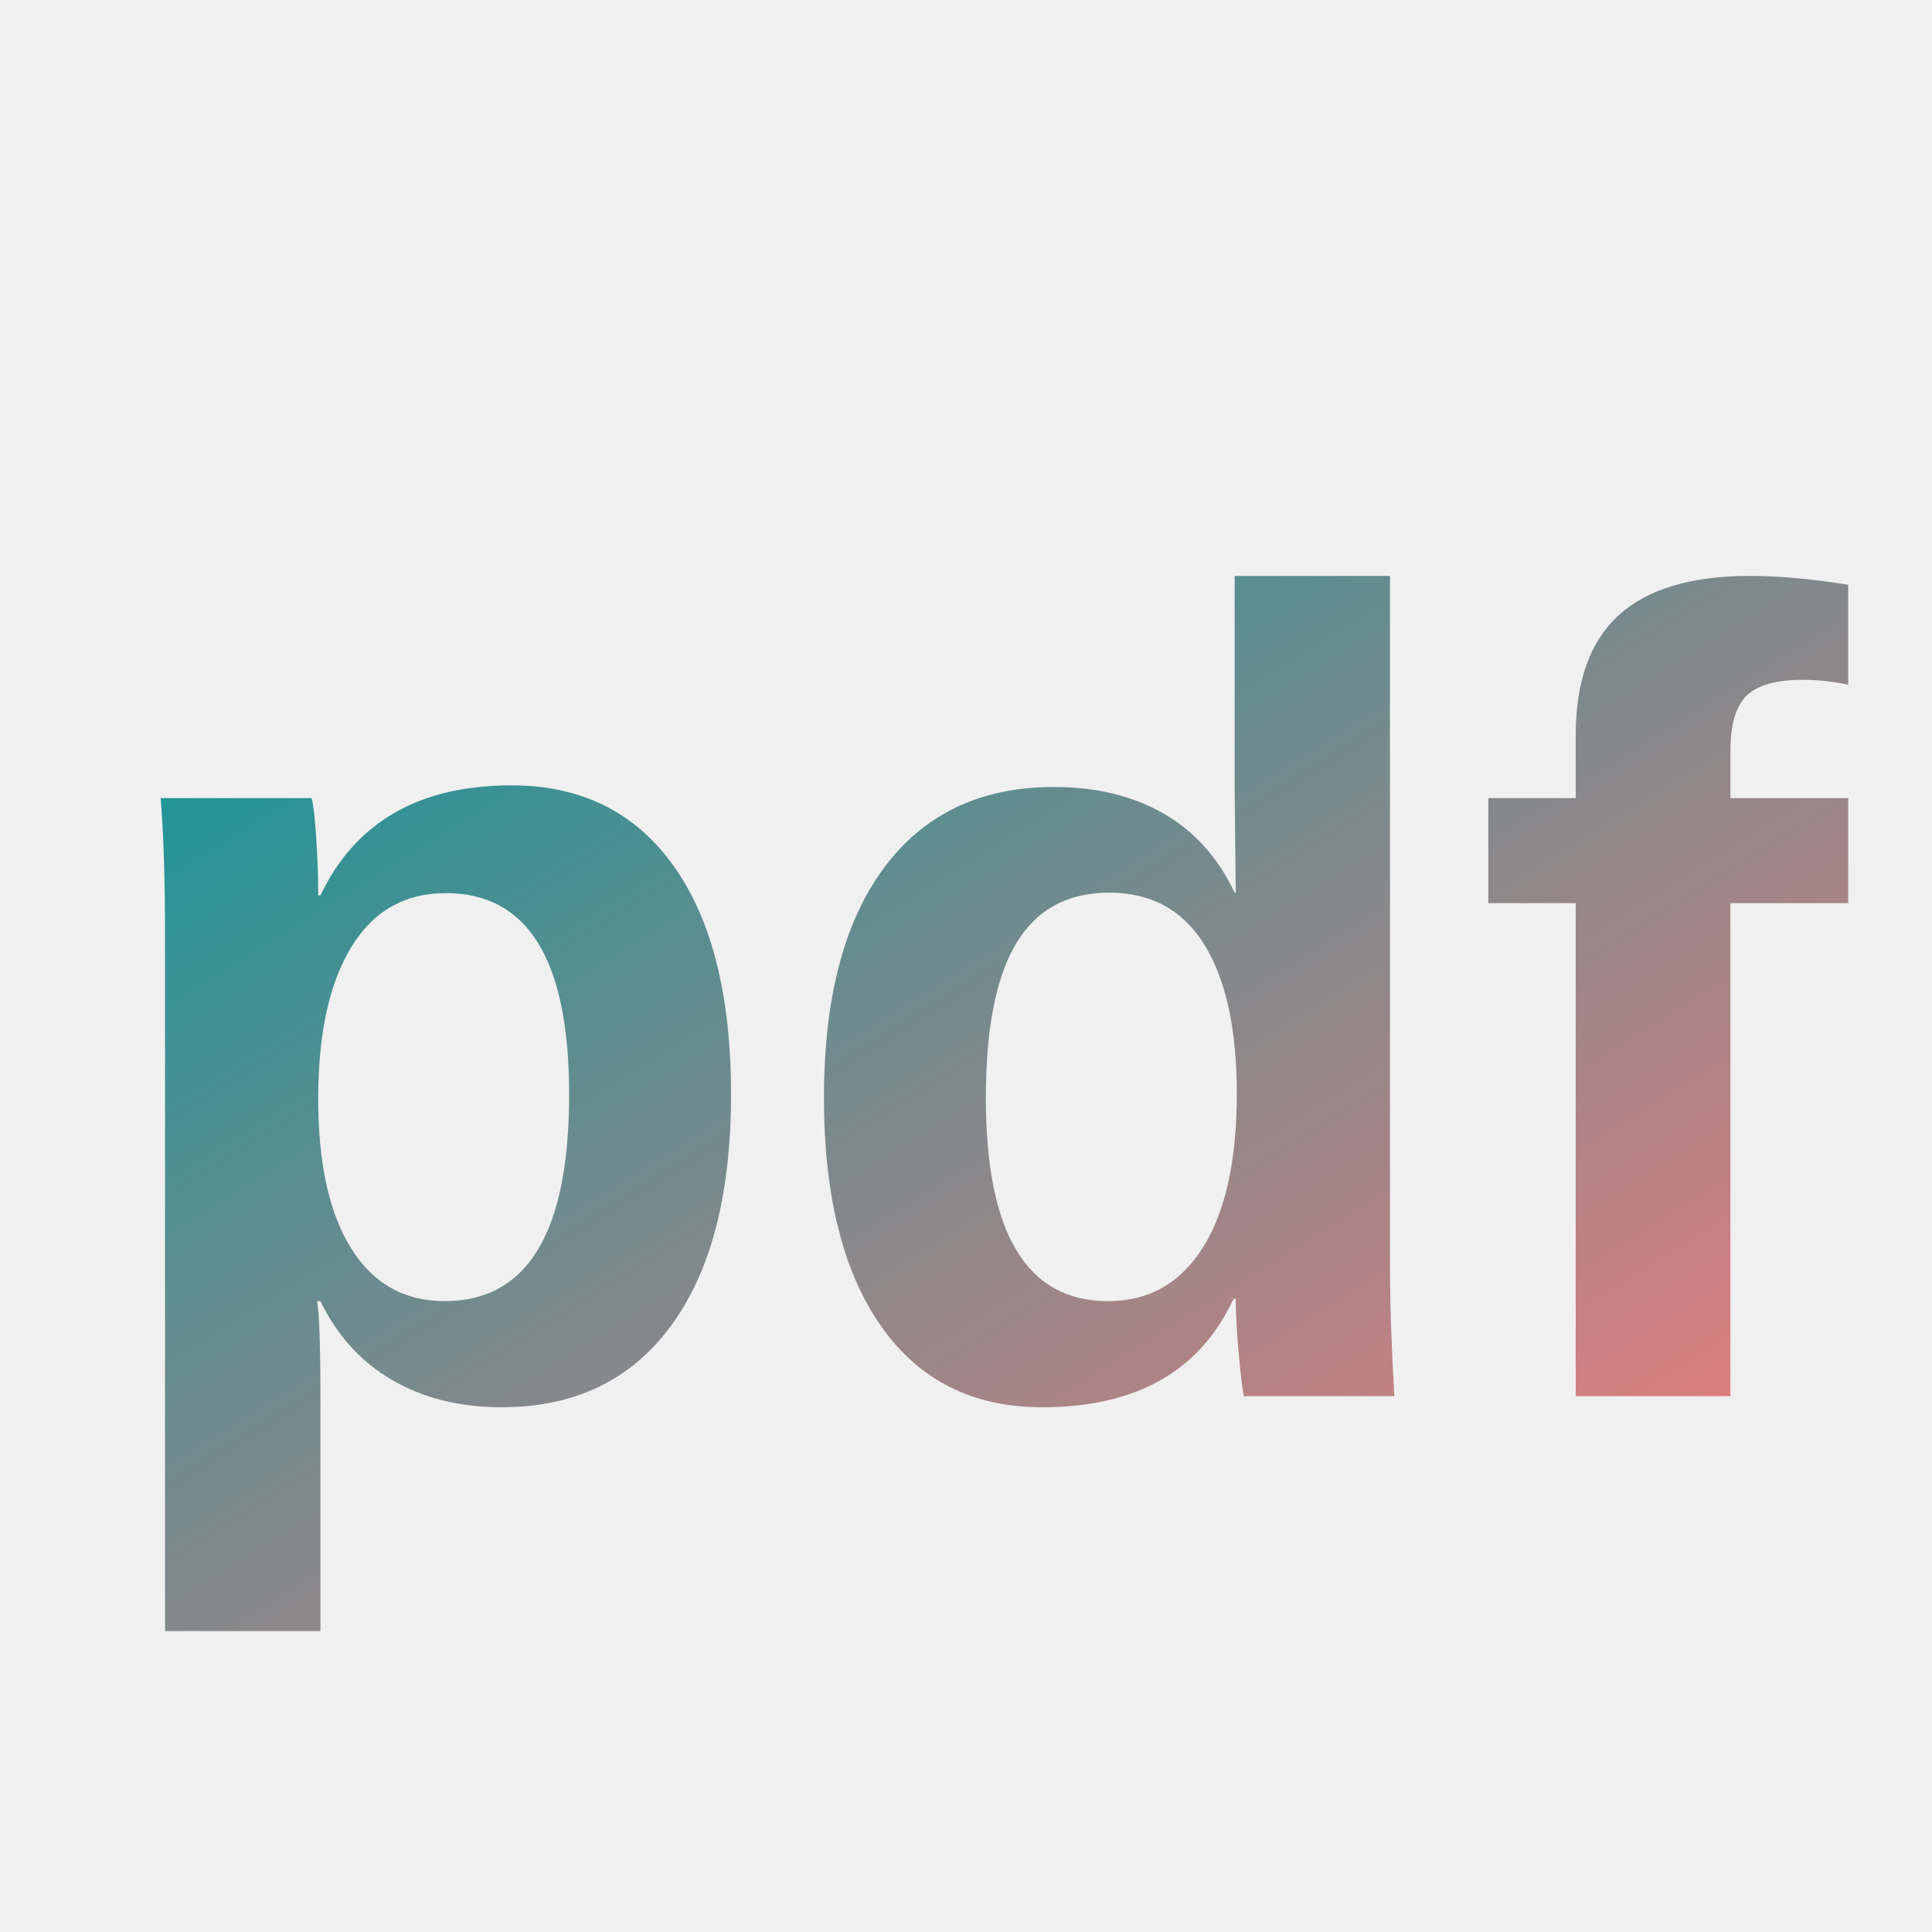
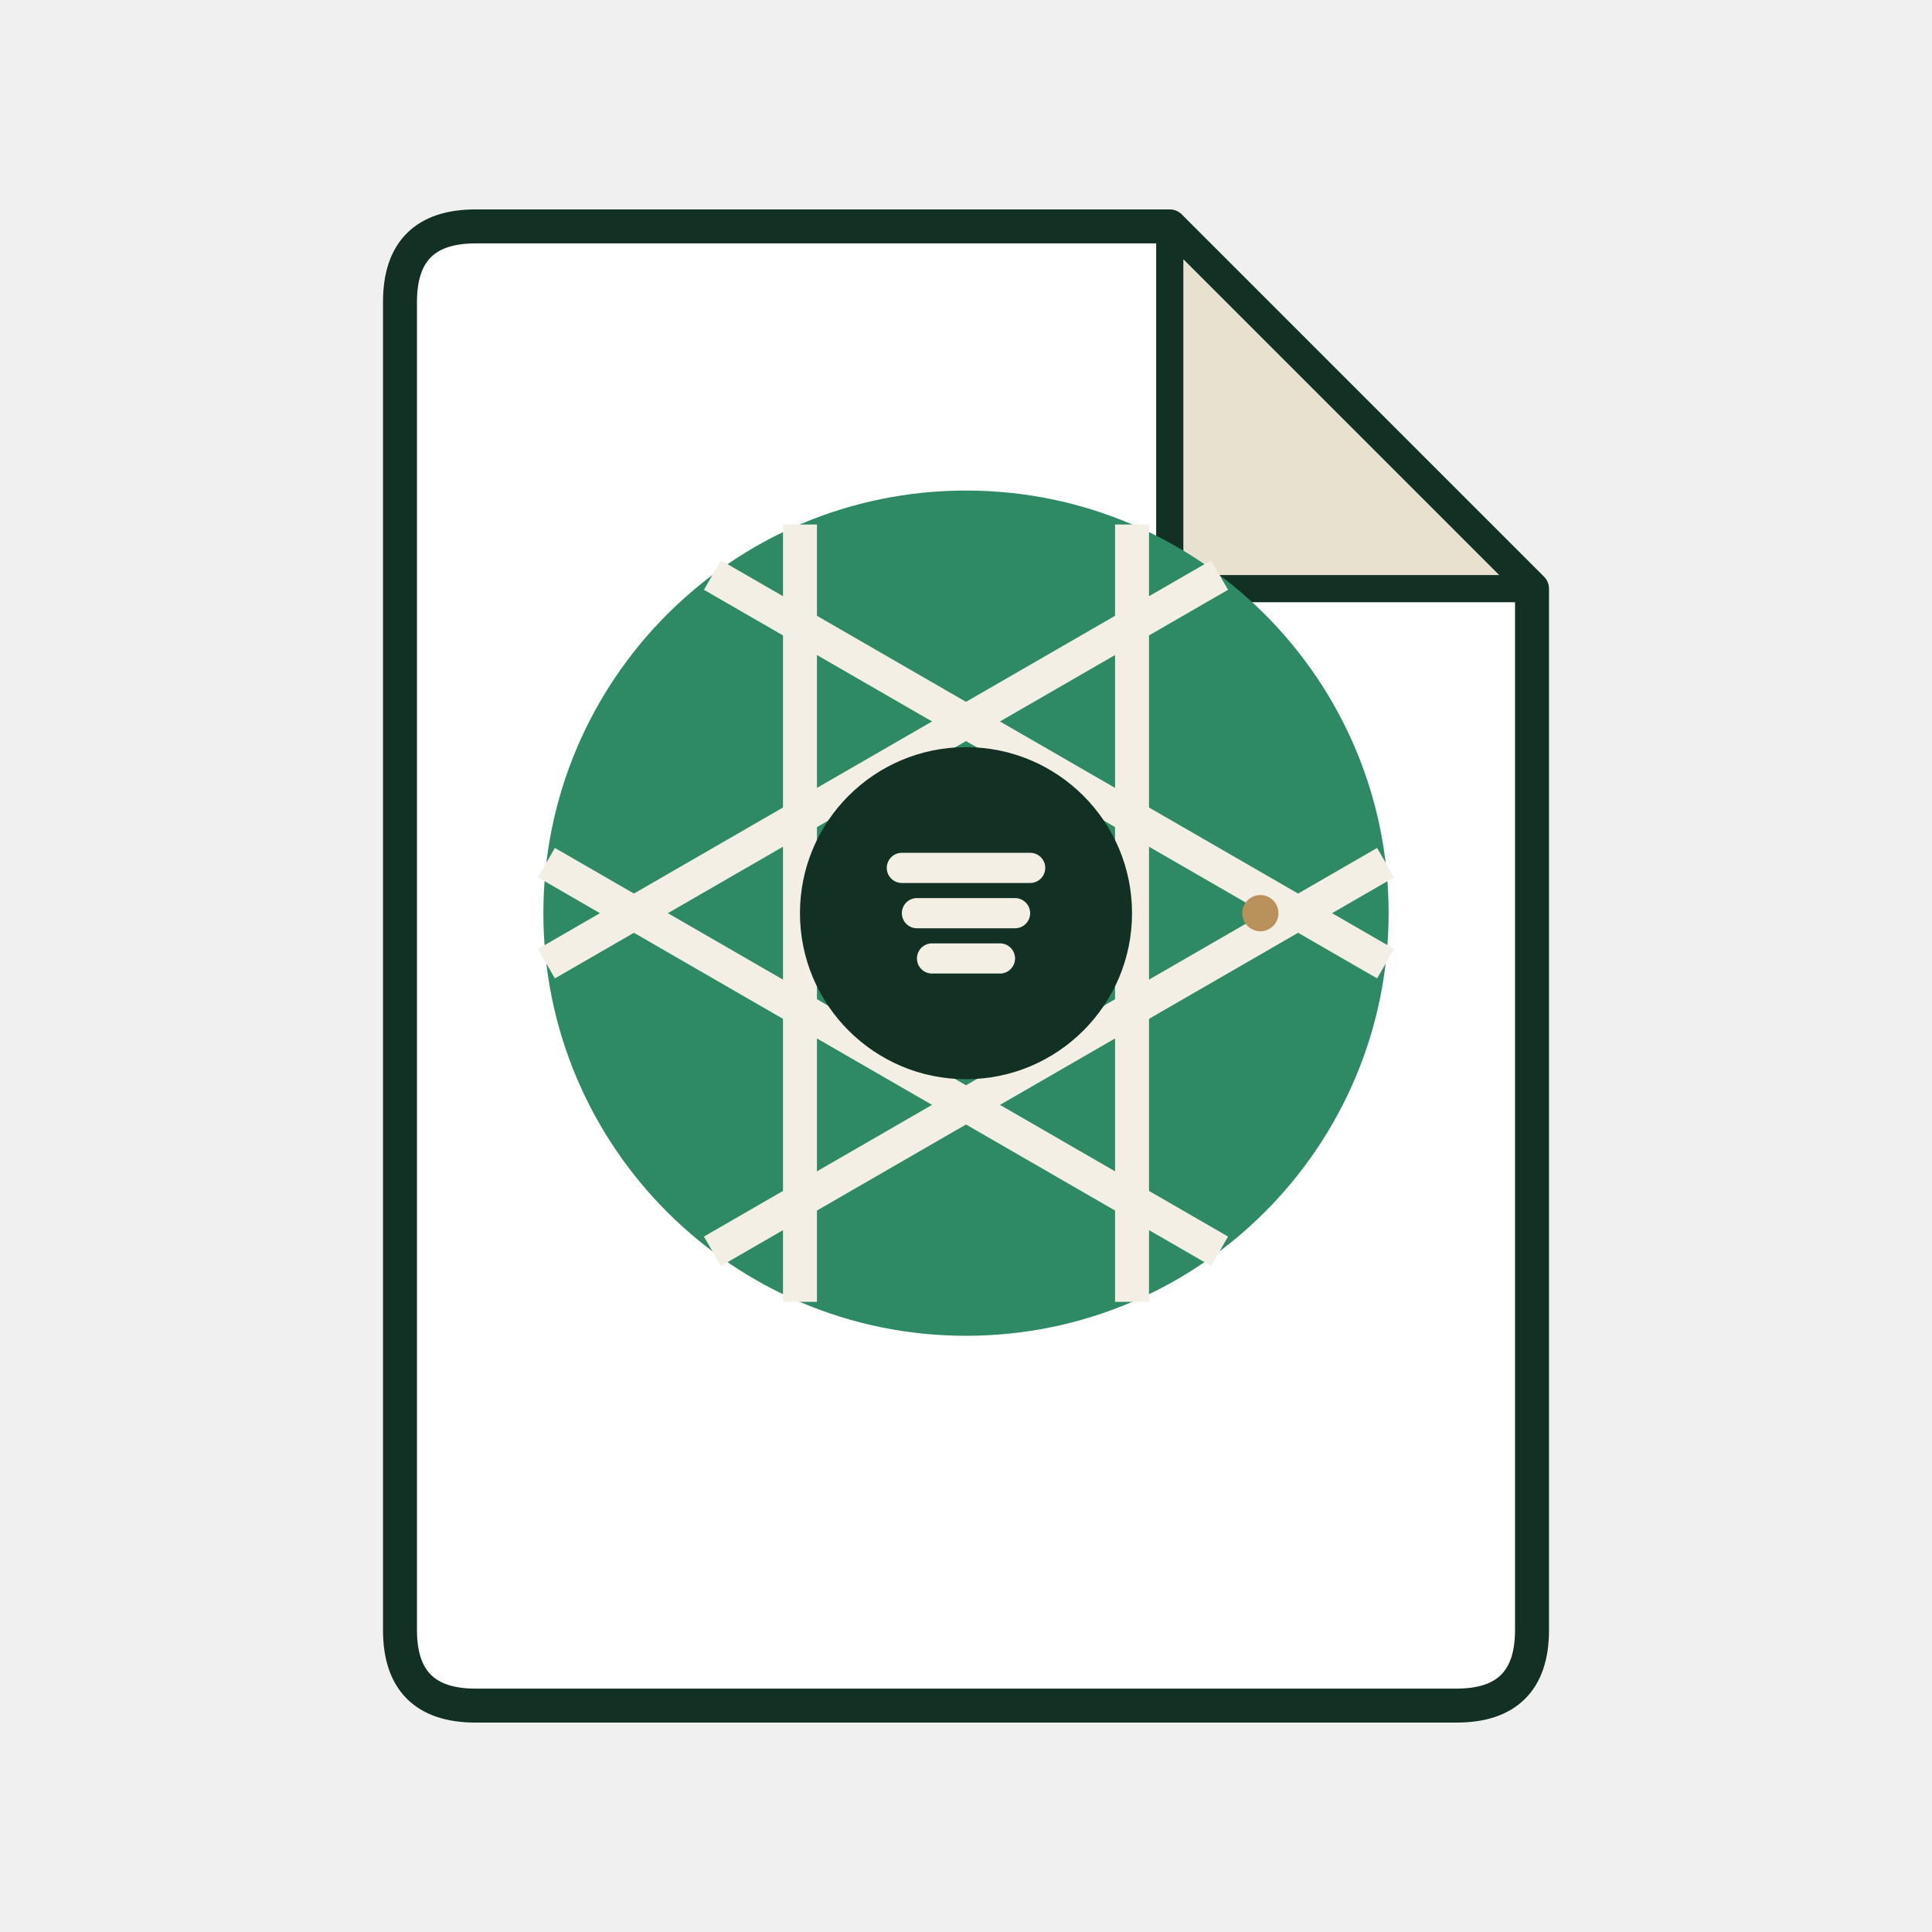
- <svg xmlns="http://www.w3.org/2000/svg" width="256" height="256" viewBox="0 0 256 256" version="1.1">
-   <defs>
-     <linearGradient id="textGradient" x1="0%" y1="0%" x2="100%" y2="100%">
-       <stop offset="0%" style="stop-color:#08979c;stop-opacity:1" />
-       <stop offset="100%" style="stop-color:#ff7a7a;stop-opacity:1" />
-     </linearGradient>
-   </defs>
-   <text x="128" y="185" font-family="Arial, sans-serif" font-size="150" font-weight="bold" fill="url(#textGradient)" text-anchor="middle">pdf</text>
+ <svg xmlns="http://www.w3.org/2000/svg" viewBox="0 0 512 512">
+   <path d="M126.00 60.00 H310.00 L406.00 156.00 V432.00 Q406.00 452.00 386.00 452.00 H126.00 Q106.00 452.00 106.00 432.00 V80.00 Q106.00 60.00 126.00 60.00 Z" fill="#FFFFFF" stroke="#123024" stroke-width="9" stroke-linejoin="round" />
+   <path d="M310.00 60.00 L310.00 156.00 L406.00 156.00 Z" fill="#E9E1D0" stroke="#123024" stroke-width="7.2" stroke-linejoin="round" />
+   <circle cx="256" cy="242" r="112" fill="#2D8A65" />
+   <line x1="300.00" y1="139.00" x2="300.00" y2="345.00" stroke="#F4EFE4" stroke-width="9" />
+   <line x1="367.20" y1="228.61" x2="188.80" y2="331.60" stroke="#F4EFE4" stroke-width="9" />
+   <line x1="323.20" y1="331.60" x2="144.80" y2="228.61" stroke="#F4EFE4" stroke-width="9" />
+   <line x1="212.00" y1="345.00" x2="212.00" y2="139.00" stroke="#F4EFE4" stroke-width="9" />
+   <line x1="144.80" y1="255.39" x2="323.20" y2="152.40" stroke="#F4EFE4" stroke-width="9" />
+   <line x1="188.80" y1="152.40" x2="367.20" y2="255.39" stroke="#F4EFE4" stroke-width="9" />
+   <circle cx="256" cy="242" r="44" fill="#123024" />
+   <circle cx="334" cy="242" r="4.8" fill="#B8925A" />
+   <g transform="translate(256,242)">
+     <line x1="-17" y1="-12" x2="17" y2="-12" stroke="#F4EFE4" stroke-width="8" stroke-linecap="round" />
+     <line x1="-13" y1="0" x2="13" y2="0" stroke="#F4EFE4" stroke-width="8" stroke-linecap="round" />
+     <line x1="-9" y1="12" x2="9" y2="12" stroke="#F4EFE4" stroke-width="8" stroke-linecap="round" />
+   </g>
</svg>
